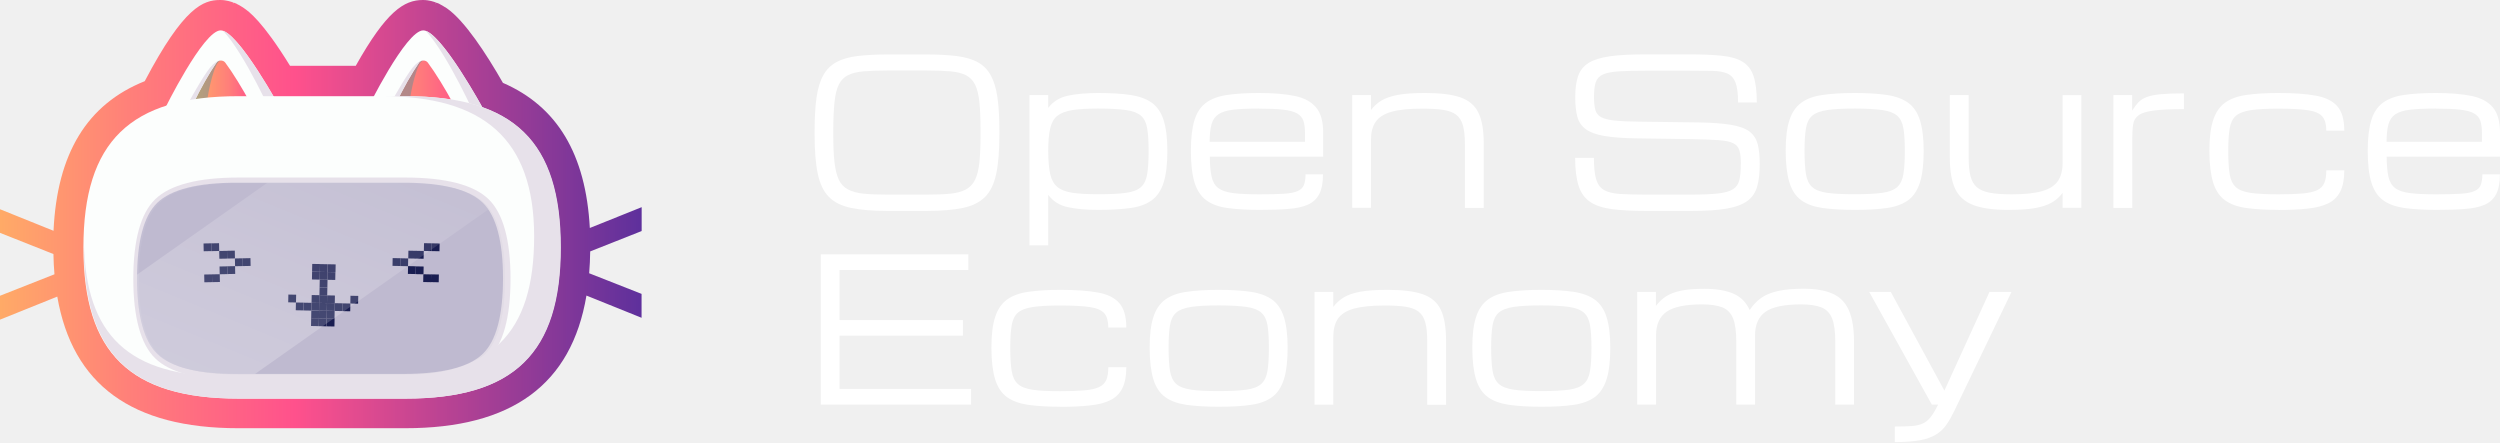
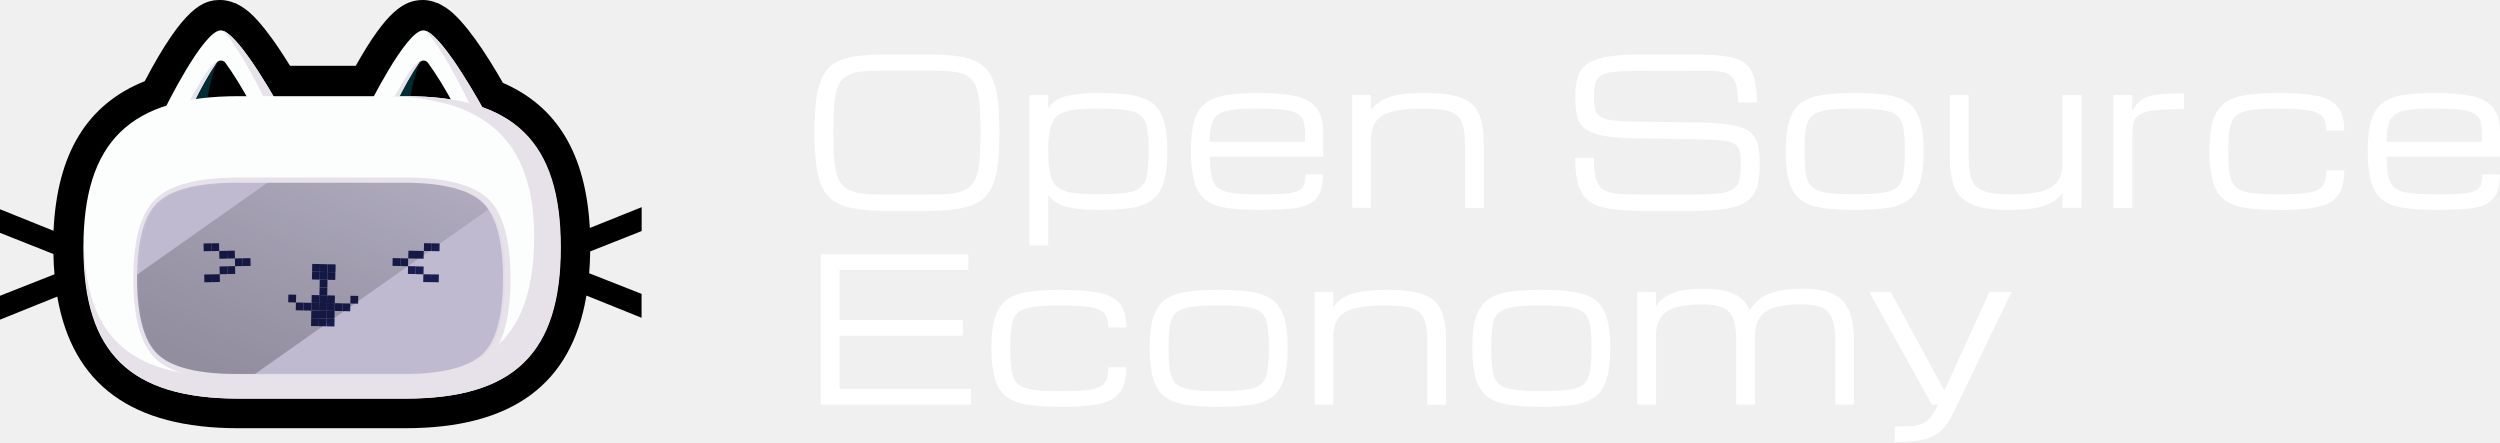
<svg xmlns="http://www.w3.org/2000/svg" id="Layer_2" viewBox="0 0 266.69 47.17">
  <defs>
    <style>
      .cls-1 {
        fill: none;
      }

      .cls-2 {
        fill: url(#linear-gradient-3);
      }

      .cls-3 {
        fill: url(#linear-gradient-2);
      }

      .cls-4 {
        fill: url(#linear-gradient);
      }

      .cls-5 {
        opacity: .03;
      }

      .cls-5, .cls-6, .cls-7, .cls-8 {
        isolation: isolate;
      }

      .cls-5, .cls-9 {
        fill: #131847;
      }

      .cls-10 {
        fill: #fff;
      }

      .cls-6 {
        fill: #34347a;
        opacity: .2;
      }

      .cls-7 {
        fill: url(#linear-gradient-4);
        opacity: .25;
      }

      .cls-8 {
        fill: #0097ab;
        opacity: .3;
      }

      .cls-11 {
        fill: #fcfefd;
      }

      .cls-12 {
        fill: #e7e1ea;
      }

      .cls-13 {
        clip-path: url(#clippath);
      }
    </style>
    <linearGradient id="linear-gradient" x1="0" y1="250.25" x2="68.45" y2="250.25" gradientTransform="translate(0 273.09) scale(1 -1)" gradientUnits="userSpaceOnUse">
-       <stop offset="0" stop-color="#ffaa67" />
-       <stop offset=".21" stop-color="#ff7e7a" />
-       <stop offset=".46" stop-color="#ff518c" />
-       <stop offset="1" stop-color="#5e309c" />
+       <stop offset="0" stopColor="#ffaa67" />
+       <stop offset=".21" stopColor="#ff7e7a" />
+       <stop offset=".46" stopColor="#ff518c" />
+       <stop offset="1" stopColor="#5e309c" />
    </linearGradient>
    <linearGradient id="linear-gradient-2" x1="20.61" y1="264.32" x2="28.25" y2="264.32" gradientTransform="translate(0 273.09) scale(1 -1)" gradientUnits="userSpaceOnUse">
-       <stop offset="0" stop-color="#ffaa67" />
-       <stop offset=".5" stop-color="#ff7e7a" />
-       <stop offset=".83" stop-color="#ff518c" />
-       <stop offset="1" stop-color="#5e309c" />
+       <stop offset="0" stopColor="#ffaa67" />
+       <stop offset=".5" stopColor="#ff7e7a" />
+       <stop offset=".83" stopColor="#ff518c" />
+       <stop offset="1" stopColor="#5e309c" />
    </linearGradient>
    <linearGradient id="linear-gradient-3" x1="28.88" y1="264.05" x2="59.81" y2="264.52" gradientTransform="translate(0 273.09) scale(1 -1)" gradientUnits="userSpaceOnUse">
-       <stop offset="0" stop-color="#ffaa67" />
-       <stop offset=".5" stop-color="#ff7e7a" />
-       <stop offset=".67" stop-color="#ff518c" />
-       <stop offset="1" stop-color="#5e309c" />
+       <stop offset="0" stopColor="#ffaa67" />
+       <stop offset=".5" stopColor="#ff7e7a" />
+       <stop offset=".67" stopColor="#ff518c" />
+       <stop offset="1" stopColor="#5e309c" />
    </linearGradient>
    <clipPath id="clippath">
      <path class="cls-1" d="M25.24,39.89c-4.16,0-7.01-.72-8.47-2.15-1.42-1.39-2.15-4.1-2.15-8.05s.72-6.67,2.15-8.05c1.47-1.43,4.32-2.15,8.47-2.15h17.8c4.16,0,7.01.72,8.47,2.15,1.42,1.39,2.15,4.1,2.15,8.05s-.72,6.67-2.15,8.05c-1.47,1.43-4.32,2.15-8.47,2.15h-17.8Z" />
    </clipPath>
    <linearGradient id="linear-gradient-4" x1="-698.66" y1="-821.97" x2="-677.83" y2="-869.89" gradientTransform="translate(1267.87 715.29) rotate(90) scale(1 -1.46)" gradientUnits="userSpaceOnUse">
-       <stop offset=".15" stop-color="#fff" stop-opacity="0" />
-       <stop offset=".28" stop-color="#fff" stop-opacity=".25" />
-       <stop offset=".52" stop-color="#fff" stop-opacity=".65" />
-       <stop offset=".69" stop-color="#fff" stop-opacity=".9" />
-       <stop offset=".77" stop-color="#fff" />
+       <stop offset=".15" stopColor="#fff" stop-opacity="0" />
+       <stop offset=".28" stopColor="#fff" stop-opacity=".25" />
+       <stop offset=".52" stopColor="#fff" stop-opacity=".65" />
+       <stop offset=".69" stopColor="#fff" stop-opacity=".9" />
+       <stop offset=".77" stopColor="#fff" />
    </linearGradient>
  </defs>
  <g id="Layer_2-2" data-name="Layer_2">
    <g>
      <path class="cls-10" d="M94.65,22.5c-1.57,0-2.85-.11-3.86-.32s-1.8-.6-2.36-1.17c-.57-.57-.96-1.39-1.19-2.46s-.34-2.47-.34-4.19v-.42c0-1.42.07-2.61.21-3.57s.38-1.75.72-2.35c.34-.61.81-1.07,1.39-1.39.59-.32,1.33-.54,2.22-.65s1.96-.17,3.21-.17h4.21c1.25,0,2.32.06,3.21.17.89.12,1.63.33,2.22.65.59.32,1.05.78,1.39,1.39s.58,1.39.72,2.35.21,2.16.21,3.57v.42c0,1.72-.11,3.11-.34,4.19-.23,1.07-.62,1.89-1.19,2.46s-1.36.96-2.36,1.17c-1.01.21-2.3.32-3.86.32h-4.21ZM94.65,20.76h4.21c1,0,1.83-.03,2.52-.1.68-.07,1.24-.22,1.66-.45.43-.23.75-.58.98-1.04.23-.47.38-1.09.46-1.87s.12-1.76.12-2.94v-.42c0-1.22-.04-2.23-.12-3.03s-.24-1.42-.46-1.88c-.23-.46-.55-.79-.98-1.01-.43-.21-.98-.35-1.66-.41s-1.52-.09-2.52-.09h-4.21c-1,0-1.83.03-2.52.09-.68.06-1.24.19-1.67.41-.43.21-.75.55-.98,1.01s-.38,1.09-.46,1.88-.13,1.8-.13,3.03v.42c0,1.18.04,2.16.13,2.94s.24,1.4.46,1.87.55.81.98,1.04c.43.23.98.38,1.67.45.68.07,1.52.1,2.52.1Z" />
      <path class="cls-10" d="M109.82,26.17V10.14h2v1.37c.51-.67,1.21-1.11,2.09-1.3.89-.19,1.97-.29,3.26-.29s2.49.07,3.43.21,1.69.42,2.27.83c.58.42,1,1.04,1.26,1.86s.4,1.91.4,3.28-.13,2.53-.4,3.37c-.26.84-.69,1.47-1.26,1.89s-1.33.7-2.27.83-2.08.2-3.43.2-2.37-.1-3.26-.29-1.58-.63-2.09-1.32v5.39s-2,0-2,0ZM122.53,16.09c0-1-.05-1.79-.15-2.39s-.32-1.05-.66-1.35c-.34-.3-.87-.51-1.59-.61s-1.7-.16-2.95-.16c-1.13,0-2.05.05-2.76.16s-1.24.31-1.62.61c-.38.3-.63.75-.77,1.35s-.21,1.4-.21,2.39.07,1.85.21,2.47.4,1.08.77,1.39c.38.31.92.51,1.62.62.7.1,1.62.15,2.76.15,1.25,0,2.23-.05,2.95-.15.72-.1,1.25-.31,1.59-.62.34-.31.56-.77.66-1.39.1-.62.15-1.44.15-2.47Z" />
      <path class="cls-10" d="M141.13,18.59c0,.9-.13,1.6-.4,2.12-.27.51-.68.89-1.23,1.13s-1.25.39-2.1.45c-.85.07-1.87.1-3.04.1-1.34,0-2.48-.07-3.42-.2s-1.69-.41-2.26-.83c-.57-.42-.99-1.05-1.25-1.89s-.39-1.97-.39-3.37.13-2.46.38-3.28.67-1.44,1.24-1.86c.57-.42,1.32-.7,2.25-.83.93-.14,2.06-.21,3.41-.21,1.54,0,2.81.11,3.82.32s1.76.63,2.26,1.23.75,1.49.75,2.66v2.58h-12.09c0,.89.07,1.6.19,2.14.12.54.35.94.71,1.21s.89.45,1.59.54c.71.09,1.65.13,2.82.13,1.06,0,1.91-.02,2.56-.06.65-.04,1.14-.13,1.48-.28.34-.14.56-.36.68-.64.12-.29.18-.67.18-1.15h1.87-.01ZM134.3,11.58c-1.13,0-2.05.04-2.74.12s-1.22.25-1.58.49-.61.6-.74,1.07c-.13.47-.2,1.1-.2,1.87h10.17v-1c0-.5-.06-.92-.17-1.25-.12-.33-.34-.59-.67-.78s-.83-.33-1.48-.4c-.65-.08-1.51-.11-2.58-.11h0Z" />
      <path class="cls-10" d="M144.25,22.16v-12.02h2v1.6c.3-.4.67-.74,1.11-1.01s1.03-.47,1.77-.61,1.71-.2,2.92-.2c1.57,0,2.81.15,3.72.46s1.55.85,1.94,1.64.57,1.9.57,3.34v6.82h-2.01v-6.82c0-.82-.07-1.48-.21-1.98s-.38-.88-.72-1.14-.8-.43-1.39-.52c-.59-.09-1.34-.13-2.25-.13-1.39,0-2.48.11-3.28.34-.79.23-1.35.59-1.68,1.08-.33.49-.49,1.13-.49,1.92v7.24h-2Z" />
      <path class="cls-10" d="M185.71,17.53c0-.62-.05-1.11-.15-1.46-.1-.36-.32-.62-.66-.79s-.87-.28-1.59-.33-1.7-.09-2.94-.11l-5.8-.08c-1.43-.02-2.58-.11-3.45-.26s-1.53-.4-1.97-.73-.74-.77-.89-1.33c-.15-.56-.22-1.25-.22-2.09,0-.91.1-1.66.31-2.25.21-.59.58-1.05,1.12-1.39.54-.33,1.3-.57,2.29-.71.99-.14,2.26-.2,3.83-.2h4.47c1.42,0,2.6.04,3.55.14.95.09,1.7.3,2.25.63s.96.83,1.19,1.52c.24.69.36,1.64.36,2.84h-2c0-.93-.09-1.64-.27-2.11-.18-.48-.47-.8-.88-.98-.41-.17-.96-.27-1.64-.28-.69-.01-1.54-.02-2.57-.02h-4.36c-1.25,0-2.24.02-2.99.07s-1.31.16-1.7.33c-.38.17-.64.45-.77.83s-.19.91-.19,1.58c0,.56.05,1.02.14,1.36s.29.6.61.78c.32.18.81.3,1.47.37s1.56.11,2.7.12l6.22.08c1.46.02,2.63.11,3.5.26s1.53.39,1.96.72c.43.33.72.79.87,1.35.14.57.21,1.28.21,2.14,0,.94-.09,1.73-.27,2.36s-.52,1.15-1.03,1.53c-.51.38-1.24.66-2.2.83-.96.17-2.22.25-3.79.25h-4.88c-1.43,0-2.62-.06-3.59-.19s-1.74-.38-2.31-.76c-.57-.38-.99-.94-1.24-1.7-.25-.75-.38-1.75-.38-3.01h2c0,.98.08,1.74.24,2.28s.44.92.84,1.15.96.37,1.68.42c.72.04,1.64.07,2.75.07h4.78c1.25,0,2.23-.04,2.95-.12s1.26-.23,1.61-.46.57-.55.67-.98c.1-.42.15-.99.15-1.68h.01Z" />
      <path class="cls-10" d="M197.85,22.39c-1.34,0-2.48-.07-3.42-.2-.94-.14-1.7-.41-2.28-.83s-1-1.05-1.26-1.89-.4-1.97-.4-3.37.13-2.46.4-3.28c.26-.82.69-1.44,1.26-1.86.58-.42,1.34-.7,2.28-.83.94-.14,2.08-.21,3.42-.21s2.49.07,3.43.21c.94.14,1.69.42,2.27.83.58.42,1,1.04,1.26,1.86s.4,1.91.4,3.28-.13,2.53-.4,3.37-.69,1.47-1.26,1.89c-.58.42-1.33.7-2.27.83-.94.14-2.08.2-3.43.2ZM203.2,16.09c0-1-.05-1.79-.15-2.39-.1-.6-.32-1.05-.66-1.35s-.87-.51-1.59-.61-1.7-.16-2.95-.16-2.22.05-2.94.16-1.26.31-1.6.61-.56.75-.66,1.35-.15,1.4-.15,2.39.05,1.85.15,2.47c.1.62.32,1.08.66,1.39s.87.51,1.6.62c.72.1,1.7.15,2.94.15s2.23-.05,2.95-.15,1.25-.31,1.59-.62.56-.77.66-1.39c.1-.62.15-1.44.15-2.47Z" />
      <path class="cls-10" d="M214.22,22.39c-1.57,0-2.81-.17-3.72-.52-.9-.34-1.55-.92-1.93-1.73s-.57-1.92-.57-3.32v-6.68h2.01v6.68c0,.79.06,1.45.19,1.96s.36.91.68,1.19c.33.28.79.48,1.38.59.59.11,1.36.17,2.3.17,1.39,0,2.48-.11,3.28-.34s1.35-.59,1.69-1.08c.33-.49.5-1.13.5-1.92v-7.24h2v12.02h-2v-1.6c-.29.4-.66.74-1.11,1.01s-1.04.47-1.78.61c-.75.14-1.72.2-2.92.2Z" />
      <path class="cls-10" d="M225.45,22.16v-12.02h2v1.66c.22-.35.45-.65.67-.89.23-.24.52-.42.89-.56s.86-.24,1.49-.3,1.45-.09,2.47-.09v1.68c-1.38,0-2.44.05-3.2.15-.75.1-1.3.26-1.62.5-.33.23-.53.56-.59.97-.07.41-.1.93-.1,1.57v7.35h-2v-.02Z" />
      <path class="cls-10" d="M243.05,22.39c-1.34,0-2.48-.07-3.42-.2s-1.7-.41-2.28-.83-1-1.05-1.26-1.89-.4-1.97-.4-3.37.13-2.46.4-3.28.69-1.44,1.26-1.86c.58-.42,1.34-.7,2.28-.83.94-.14,2.08-.21,3.42-.21,1.61,0,2.93.09,3.97.28,1.04.18,1.81.56,2.31,1.13s.75,1.44.75,2.61h-1.92c0-.67-.14-1.18-.42-1.51s-.79-.56-1.52-.67-1.79-.17-3.17-.17c-1.24,0-2.22.05-2.94.16s-1.26.31-1.6.61-.56.75-.66,1.35-.15,1.4-.15,2.39.05,1.85.15,2.47.32,1.08.66,1.39.87.51,1.6.62c.72.1,1.71.15,2.94.15,1.05,0,1.91-.03,2.58-.09s1.19-.18,1.55-.35.62-.43.77-.77c.14-.34.21-.79.21-1.35h1.92c0,.93-.14,1.68-.42,2.24s-.7.99-1.27,1.27-1.3.48-2.19.57c-.89.1-1.94.15-3.16.15h0Z" />
      <path class="cls-10" d="M266.68,18.59c0,.9-.13,1.6-.4,2.12-.27.51-.68.89-1.23,1.13s-1.25.39-2.1.45c-.85.07-1.87.1-3.04.1-1.34,0-2.48-.07-3.42-.2-.94-.14-1.69-.41-2.27-.83-.57-.42-.99-1.05-1.25-1.89s-.39-1.97-.39-3.37.13-2.46.38-3.28.67-1.44,1.24-1.86,1.32-.7,2.25-.83c.93-.14,2.06-.21,3.41-.21,1.54,0,2.81.11,3.82.32s1.76.63,2.26,1.23c.5.61.75,1.49.75,2.66v2.58h-12.09c0,.89.07,1.6.19,2.14.12.54.36.94.71,1.21s.89.45,1.59.54,1.65.13,2.82.13c1.06,0,1.91-.02,2.56-.06.65-.04,1.14-.13,1.48-.28.34-.14.57-.36.68-.64s.18-.67.18-1.15h1.87,0ZM259.85,11.58c-1.13,0-2.05.04-2.74.12s-1.22.25-1.58.49-.61.6-.74,1.07c-.13.47-.2,1.1-.2,1.87h10.17v-1c0-.5-.06-.92-.17-1.25-.11-.33-.34-.59-.67-.78s-.83-.33-1.48-.4c-.65-.08-1.51-.11-2.58-.11h0Z" />
      <path class="cls-10" d="M87.56,43.16v-16.03h15.74v1.67h-13.74v5.34h13.16v1.67h-13.16v5.68h14.03v1.67s-16.03,0-16.03,0Z" />
      <path class="cls-10" d="M113.12,43.39c-1.34,0-2.48-.07-3.42-.2-.94-.14-1.7-.41-2.28-.83-.58-.42-1-1.05-1.26-1.89s-.4-1.97-.4-3.37.13-2.46.4-3.28c.26-.82.69-1.44,1.26-1.86.58-.42,1.34-.7,2.28-.83.94-.14,2.08-.21,3.42-.21,1.61,0,2.93.09,3.97.28,1.04.18,1.81.56,2.31,1.13.5.57.75,1.44.75,2.61h-1.92c0-.67-.14-1.18-.42-1.51s-.79-.56-1.52-.67c-.74-.11-1.8-.17-3.17-.17-1.24,0-2.22.05-2.94.16s-1.26.31-1.6.61-.56.75-.66,1.35c-.1.6-.15,1.4-.15,2.39s.05,1.85.15,2.47c.1.62.32,1.08.66,1.39s.87.51,1.6.62,1.7.15,2.94.15c1.05,0,1.91-.03,2.58-.09s1.19-.18,1.55-.35c.37-.18.62-.43.77-.77.14-.34.21-.79.21-1.35h1.92c0,.93-.14,1.68-.42,2.24s-.7.99-1.27,1.27c-.57.29-1.3.48-2.19.57-.89.1-1.94.15-3.16.15h0Z" />
      <path class="cls-10" d="M130,43.39c-1.34,0-2.48-.07-3.42-.2-.94-.14-1.7-.41-2.28-.83-.58-.42-1-1.05-1.26-1.89s-.4-1.97-.4-3.37.13-2.46.4-3.28c.26-.82.69-1.44,1.26-1.86.58-.42,1.34-.7,2.28-.83.94-.14,2.08-.21,3.42-.21s2.49.07,3.43.21c.94.14,1.69.42,2.27.83.58.42,1,1.04,1.26,1.86s.4,1.91.4,3.28-.13,2.53-.4,3.37-.69,1.47-1.26,1.89c-.58.42-1.33.7-2.27.83-.94.14-2.08.2-3.43.2ZM135.36,37.09c0-.99-.05-1.79-.15-2.39-.1-.6-.32-1.05-.66-1.35s-.87-.51-1.59-.61-1.7-.16-2.95-.16-2.22.05-2.94.16-1.26.31-1.6.61-.56.75-.66,1.35c-.1.6-.15,1.4-.15,2.39s.05,1.85.15,2.47c.1.62.32,1.08.66,1.39s.87.51,1.6.62,1.7.15,2.94.15,2.23-.05,2.95-.15,1.25-.31,1.59-.62.56-.77.66-1.39.15-1.44.15-2.47Z" />
      <path class="cls-10" d="M140.23,43.16v-12.02h2v1.6c.3-.4.67-.74,1.11-1.01s1.03-.47,1.77-.61,1.71-.2,2.92-.2c1.57,0,2.81.15,3.72.46s1.55.85,1.94,1.64c.38.79.57,1.9.57,3.34v6.82h-2.01v-6.82c0-.82-.07-1.48-.21-1.98s-.38-.88-.72-1.14-.8-.43-1.39-.52-1.34-.13-2.25-.13c-1.39,0-2.48.12-3.28.34-.79.23-1.35.59-1.68,1.08-.33.49-.49,1.13-.49,1.92v7.24h-2Z" />
      <path class="cls-10" d="M164.42,43.39c-1.34,0-2.48-.07-3.42-.2-.94-.14-1.7-.41-2.28-.83-.58-.42-1-1.05-1.26-1.89s-.4-1.97-.4-3.37.13-2.46.4-3.28c.26-.82.69-1.44,1.26-1.86.58-.42,1.34-.7,2.28-.83.94-.14,2.08-.21,3.42-.21s2.49.07,3.43.21c.94.14,1.69.42,2.27.83.58.42,1,1.04,1.26,1.86s.4,1.91.4,3.28-.13,2.53-.4,3.37-.69,1.47-1.26,1.89c-.58.42-1.33.7-2.27.83-.94.14-2.08.2-3.43.2ZM169.77,37.09c0-.99-.05-1.79-.15-2.39-.1-.6-.32-1.05-.66-1.35s-.87-.51-1.59-.61-1.7-.16-2.95-.16-2.22.05-2.94.16-1.26.31-1.6.61-.56.75-.66,1.35-.15,1.4-.15,2.39.05,1.85.15,2.47c.1.62.32,1.08.66,1.39s.87.51,1.6.62,1.7.15,2.94.15,2.23-.05,2.95-.15,1.25-.31,1.59-.62.56-.77.66-1.39.15-1.44.15-2.47Z" />
      <path class="cls-10" d="M174.65,43.16v-12.02h2v1.49c.3-.4.66-.74,1.07-1.01s.95-.47,1.6-.61c.65-.14,1.48-.2,2.5-.2,1.26,0,2.29.17,3.08.51.79.34,1.38.93,1.75,1.76.34-.53.75-.96,1.23-1.3s1.08-.58,1.81-.74,1.62-.24,2.69-.24c1.27,0,2.3.17,3.09.52.79.34,1.38.93,1.75,1.76.37.83.56,1.96.56,3.4v6.68h-2v-6.68c0-1.1-.11-1.94-.34-2.51s-.61-.97-1.14-1.18-1.25-.32-2.16-.32c-1.77,0-3.04.26-3.79.78s-1.13,1.37-1.13,2.56h0c0,.21,0,.43,0,.67v6.68h-2v-6.68c0-1.1-.11-1.94-.34-2.51s-.61-.97-1.14-1.18-1.25-.32-2.16-.32c-1.77,0-3.04.26-3.79.78s-1.13,1.37-1.13,2.56v7.35h-2.02Z" />
      <path class="cls-10" d="M202.13,47.17v-1.67c.72,0,1.31-.02,1.78-.05s.86-.12,1.18-.26c.32-.14.6-.37.86-.69s.52-.77.8-1.34h-.67l-6.68-12.02h2.3l5.72,10.53,4.81-10.53h2.35l-6.1,12.69c-.27.56-.55,1.05-.84,1.47-.29.42-.65.77-1.09,1.04s-1,.49-1.71.62-1.61.2-2.71.2h0Z" />
      <path class="cls-4" d="M68.45,24.62v-2.52l-5.53,2.22c-.43-7.88-3.48-12.97-9.27-15.48-1.77-3.1-4.09-6.65-5.99-7.96l-.15-.1-.08-.04c-.17-.11-.34-.21-.5-.29l-.1-.06-.28-.11-.09.12.05-.13C46.29.19,45.78,0,45.11,0,43.1,0,41.22,1.2,37.95,7.02h-7.01c-2.95-4.79-4.42-5.81-4.9-6.14l-.14-.1-.07-.04c-.18-.12-.36-.22-.53-.3l-.1-.06-.27-.1-.09.12.05-.13c-.22-.08-.73-.27-1.4-.27-1.78,0-3.86.69-8.05,8.66-6.15,2.46-9.35,7.71-9.73,15.96l-5.71-2.3v2.52l5.7,2.26c.01.74.05,1.46.11,2.16L0,31.55v2.55l6.11-2.46c1.63,9.42,7.97,14.04,19.3,14.04h17.83c11.37,0,17.72-4.65,19.32-14.15l5.88,2.37v-2.55l-5.59-2.2c.06-.75.1-1.53.11-2.33l5.48-2.17v-.03Z" />
      <path class="cls-11" d="M17.53,11.71s4.15-8.47,6.01-8.47,6.45,8.47,6.45,8.47v1.86h-12.46v-1.86Z" />
      <path class="cls-3" d="M20.61,11.08c.76-1.59,1.74-3.33,2.49-4.4.2-.29.7-.3.92-.01.8,1.07,1.87,2.81,2.73,4.41h-6.14Z" />
      <path class="cls-8" d="M23.09,6.68c-.75,1.07-1.72,2.81-2.49,4.4h1.46c.13-1.34.84-4.62,1.5-4.62-.18,0-.37.07-.47.22Z" />
      <path class="cls-12" d="M23.81,3.3c2.3,2.45,5.29,9.05,5.81,10.26h.37v-1.86s-4.18-7.66-6.17-8.41h-.01Z" />
      <path class="cls-12" d="M20.61,11.08c.76-1.59,1.74-3.33,2.49-4.4.11-.15.29-.22.47-.22,0,0-.57-.16-1.48,1.18-1.13,1.66-2.23,3.78-2.23,3.78h1.06l.18-.33h-.49Z" />
      <path class="cls-11" d="M39.14,11.71s4.15-8.47,6.01-8.47,6.45,8.47,6.45,8.47v1.86h-12.46v-1.86Z" />
      <path class="cls-2" d="M42.22,11.08c.76-1.59,1.74-3.33,2.49-4.4.2-.29.7-.3.92-.01.8,1.07,1.87,2.81,2.73,4.41h-6.14Z" />
      <path class="cls-8" d="M44.7,6.68c-.75,1.07-1.72,2.81-2.49,4.4h1.46c.13-1.34.84-4.62,1.5-4.62-.18,0-.37.07-.47.22Z" />
      <path class="cls-12" d="M45.42,3.3c2.3,2.45,5.29,9.05,5.81,10.26h.37v-1.86s-4.18-7.66-6.17-8.41h-.01Z" />
      <path class="cls-12" d="M42.22,11.08c.76-1.59,1.74-3.33,2.49-4.4.11-.15.29-.22.47-.22,0,0-.57-.16-1.48,1.18-1.13,1.66-2.23,3.78-2.23,3.78h1.06l.18-.33h-.49Z" />
      <path class="cls-11" d="M43.24,42.52h-17.8c-11.56,0-16.54-4.85-16.54-16.13h0c0-11.28,4.98-16.13,16.54-16.13h17.8c11.56,0,16.54,4.85,16.54,16.13h0c0,11.28-4.98,16.13-16.54,16.13Z" />
      <path class="cls-12" d="M25.44,40.54c-4.32,0-7.31-.78-8.89-2.32-1.54-1.5-2.33-4.36-2.33-8.48s.78-6.97,2.33-8.48c1.58-1.54,4.57-2.32,8.89-2.32h17.8c4.32,0,7.31.78,8.89,2.32,1.54,1.5,2.33,4.36,2.33,8.48s-.78,6.97-2.33,8.48c-1.58,1.54-4.57,2.32-8.89,2.32,0,0-17.8,0-17.8,0Z" />
      <path class="cls-5" d="M25.44,39.95c-4.16,0-7.01-.72-8.47-2.15-1.42-1.39-2.15-4.1-2.15-8.05s.72-6.67,2.15-8.05c1.47-1.43,4.32-2.15,8.47-2.15h17.8c4.16,0,7.01.72,8.47,2.15,1.42,1.39,2.15,4.1,2.15,8.05s-.72,6.67-2.15,8.05c-1.47,1.43-4.32,2.15-8.47,2.15h-17.8Z" />
      <path class="cls-12" d="M43.28,10.26h-2.52c10.72,0,16.22,4.5,16.22,14.95h0c0,10.45-4.61,14.95-15.33,14.95h-17.38c-10.51,0-15.15-4.33-15.32-14.36v.59h0c0,11.28,4.98,16.13,16.54,16.13h17.8c11.56,0,16.54-4.85,16.54-16.13h0c0-11.28-4.98-16.13-16.54-16.13h0Z" />
      <rect class="cls-9" x="43.56" y="26.75" width=".83" height=".83" transform="translate(15.94 70.59) rotate(-88.86)" />
      <rect class="cls-9" x="44.38" y="26.76" width=".83" height=".83" transform="translate(16.73 71.43) rotate(-88.87)" />
      <rect class="cls-9" x="44.35" y="28.42" width=".83" height=".83" transform="translate(15.05 73.02) rotate(-88.86)" />
      <rect class="cls-9" x="43.52" y="28.4" width=".83" height=".83" transform="translate(14.26 72.17) rotate(-88.87)" />
      <rect class="cls-9" x="42.7" y="27.55" width=".83" height=".83" transform="translate(14.31 70.53) rotate(-88.87)" />
      <rect class="cls-9" x="45.22" y="25.94" width=".83" height=".83" transform="translate(18.39 71.47) rotate(-88.87)" />
      <rect class="cls-9" x="45.15" y="29.26" width=".83" height=".83" transform="translate(15 74.65) rotate(-88.87)" />
      <rect class="cls-9" x="46.06" y="25.96" width=".83" height=".83" transform="translate(19.18 72.32) rotate(-88.86)" />
      <rect class="cls-9" x="45.99" y="29.27" width=".83" height=".83" transform="translate(15.8 75.5) rotate(-88.87)" />
      <rect class="cls-9" x="41.88" y="27.54" width=".83" height=".83" transform="translate(13.51 69.69) rotate(-88.87)" />
      <rect class="cls-9" x="34.11" y="29" width=".83" height=".83" transform="translate(4.44 63.36) rotate(-88.87)" />
      <rect class="cls-9" x="34.94" y="29.03" width=".83" height=".83" transform="translate(5.22 64.21) rotate(-88.87)" />
      <rect class="cls-9" x="33.28" y="28.99" width=".83" height=".83" transform="translate(3.63 62.51) rotate(-88.86)" />
      <rect class="cls-9" x="34.1" y="29.84" width=".83" height=".83" transform="translate(3.58 64.16) rotate(-88.86)" />
      <rect class="cls-9" x="34.08" y="30.67" width=".83" height=".83" transform="translate(2.74 64.96) rotate(-88.87)" />
      <rect class="cls-9" x="34.89" y="31.52" width=".83" height=".83" transform="translate(2.68 66.6) rotate(-88.87)" />
      <rect class="cls-9" x="33.24" y="31.48" width=".83" height=".83" transform="translate(1.1 64.91) rotate(-88.86)" />
      <rect class="cls-9" x="32.4" y="32.3" width=".83" height=".83" transform="translate(-.55 64.87) rotate(-88.86)" />
      <rect class="cls-9" x="35.71" y="32.35" width=".83" height=".83" transform="translate(2.65 68.23) rotate(-88.86)" />
      <rect class="cls-9" x="36.54" y="32.37" width=".83" height=".83" transform="translate(3.44 69.08) rotate(-88.86)" />
      <rect class="cls-9" x="31.56" y="32.28" width=".83" height=".83" transform="translate(-1.35 64.01) rotate(-88.86)" />
      <rect class="cls-9" x="34.13" y="28.18" width=".83" height=".83" transform="translate(5.27 62.57) rotate(-88.87)" />
      <rect class="cls-9" x="34.97" y="28.2" width=".83" height=".83" transform="translate(6.07 63.42) rotate(-88.86)" />
      <rect class="cls-9" x="33.3" y="28.16" width=".83" height=".83" transform="translate(4.48 61.72) rotate(-88.87)" />
      <rect class="cls-9" x="34.04" y="33.15" width=".83" height=".83" transform="translate(.2 67.35) rotate(-88.86)" />
      <rect class="cls-9" x="34.86" y="33.17" width=".83" height=".83" transform="translate(1 68.19) rotate(-88.87)" />
      <rect class="cls-9" x="33.21" y="33.14" width=".83" height=".83" transform="translate(-.6 66.51) rotate(-88.86)" />
      <rect class="cls-9" x="34.04" y="32.32" width=".83" height=".83" transform="translate(1.05 66.54) rotate(-88.87)" />
      <rect class="cls-9" x="34.88" y="32.33" width=".83" height=".83" transform="translate(1.86 67.39) rotate(-88.87)" />
      <rect class="cls-9" x="33.23" y="32.3" width=".83" height=".83" transform="translate(.27 65.71) rotate(-88.87)" />
      <rect class="cls-9" x="34.01" y="33.98" width=".83" height=".83" transform="translate(-.64 68.13) rotate(-88.87)" />
      <rect class="cls-9" x="34.85" y="33.99" width=".83" height=".83" transform="translate(.17 68.98) rotate(-88.86)" />
      <rect class="cls-9" x="33.19" y="33.95" width=".83" height=".83" transform="translate(-1.42 67.29) rotate(-88.87)" />
      <rect class="cls-9" x="34.06" y="31.49" width=".83" height=".83" transform="translate(1.89 65.74) rotate(-88.86)" />
      <rect class="cls-9" x="37.38" y="31.56" width=".83" height=".83" transform="translate(5.08 69.13) rotate(-88.87)" />
      <rect class="cls-9" x="30.75" y="31.43" width=".83" height=".83" transform="translate(-1.29 62.37) rotate(-88.86)" />
      <rect class="cls-9" x="24.23" y="26.74" width=".83" height=".83" transform="translate(-.54 .5) rotate(-1.14)" />
      <rect class="cls-9" x="23.39" y="26.77" width=".83" height=".83" transform="translate(-.53 .47) rotate(-1.13)" />
      <rect class="cls-9" x="23.43" y="28.42" width=".83" height=".83" transform="translate(-.57 .48) rotate(-1.14)" />
      <rect class="cls-9" x="24.25" y="28.4" width=".83" height=".83" transform="translate(-.56 .49) rotate(-1.13)" />
      <rect class="cls-9" x="25.07" y="27.56" width=".83" height=".83" transform="translate(-.55 .51) rotate(-1.13)" />
      <rect class="cls-9" x="22.55" y="25.95" width=".83" height=".83" transform="translate(-.52 .46) rotate(-1.13)" />
      <rect class="cls-9" x="22.62" y="29.26" width=".83" height=".83" transform="translate(-.58 .46) rotate(-1.13)" />
      <rect class="cls-9" x="21.72" y="25.96" width=".83" height=".83" transform="translate(-.52 .45) rotate(-1.14)" />
      <rect class="cls-9" x="21.79" y="29.28" width=".83" height=".83" transform="translate(-.58 .44) rotate(-1.13)" />
      <rect class="cls-9" x="25.9" y="27.55" width=".83" height=".83" transform="translate(-.55 .52) rotate(-1.13)" />
      <path class="cls-6" d="M25.24,39.89c-4.16,0-7.01-.72-8.47-2.15-1.42-1.39-2.15-4.1-2.15-8.05s.72-6.67,2.15-8.05c1.47-1.43,4.32-2.15,8.47-2.15h17.8c4.16,0,7.01.72,8.47,2.15,1.42,1.39,2.15,4.1,2.15,8.05s-.72,6.67-2.15,8.05c-1.47,1.43-4.32,2.15-8.47,2.15h-17.8Z" />
      <g class="cls-13">
        <rect class="cls-7" x="7.97" y="19.7" width="45.58" height="15.91" transform="translate(-10.32 22.78) rotate(-35.19)" />
      </g>
    </g>
  </g>
</svg>
